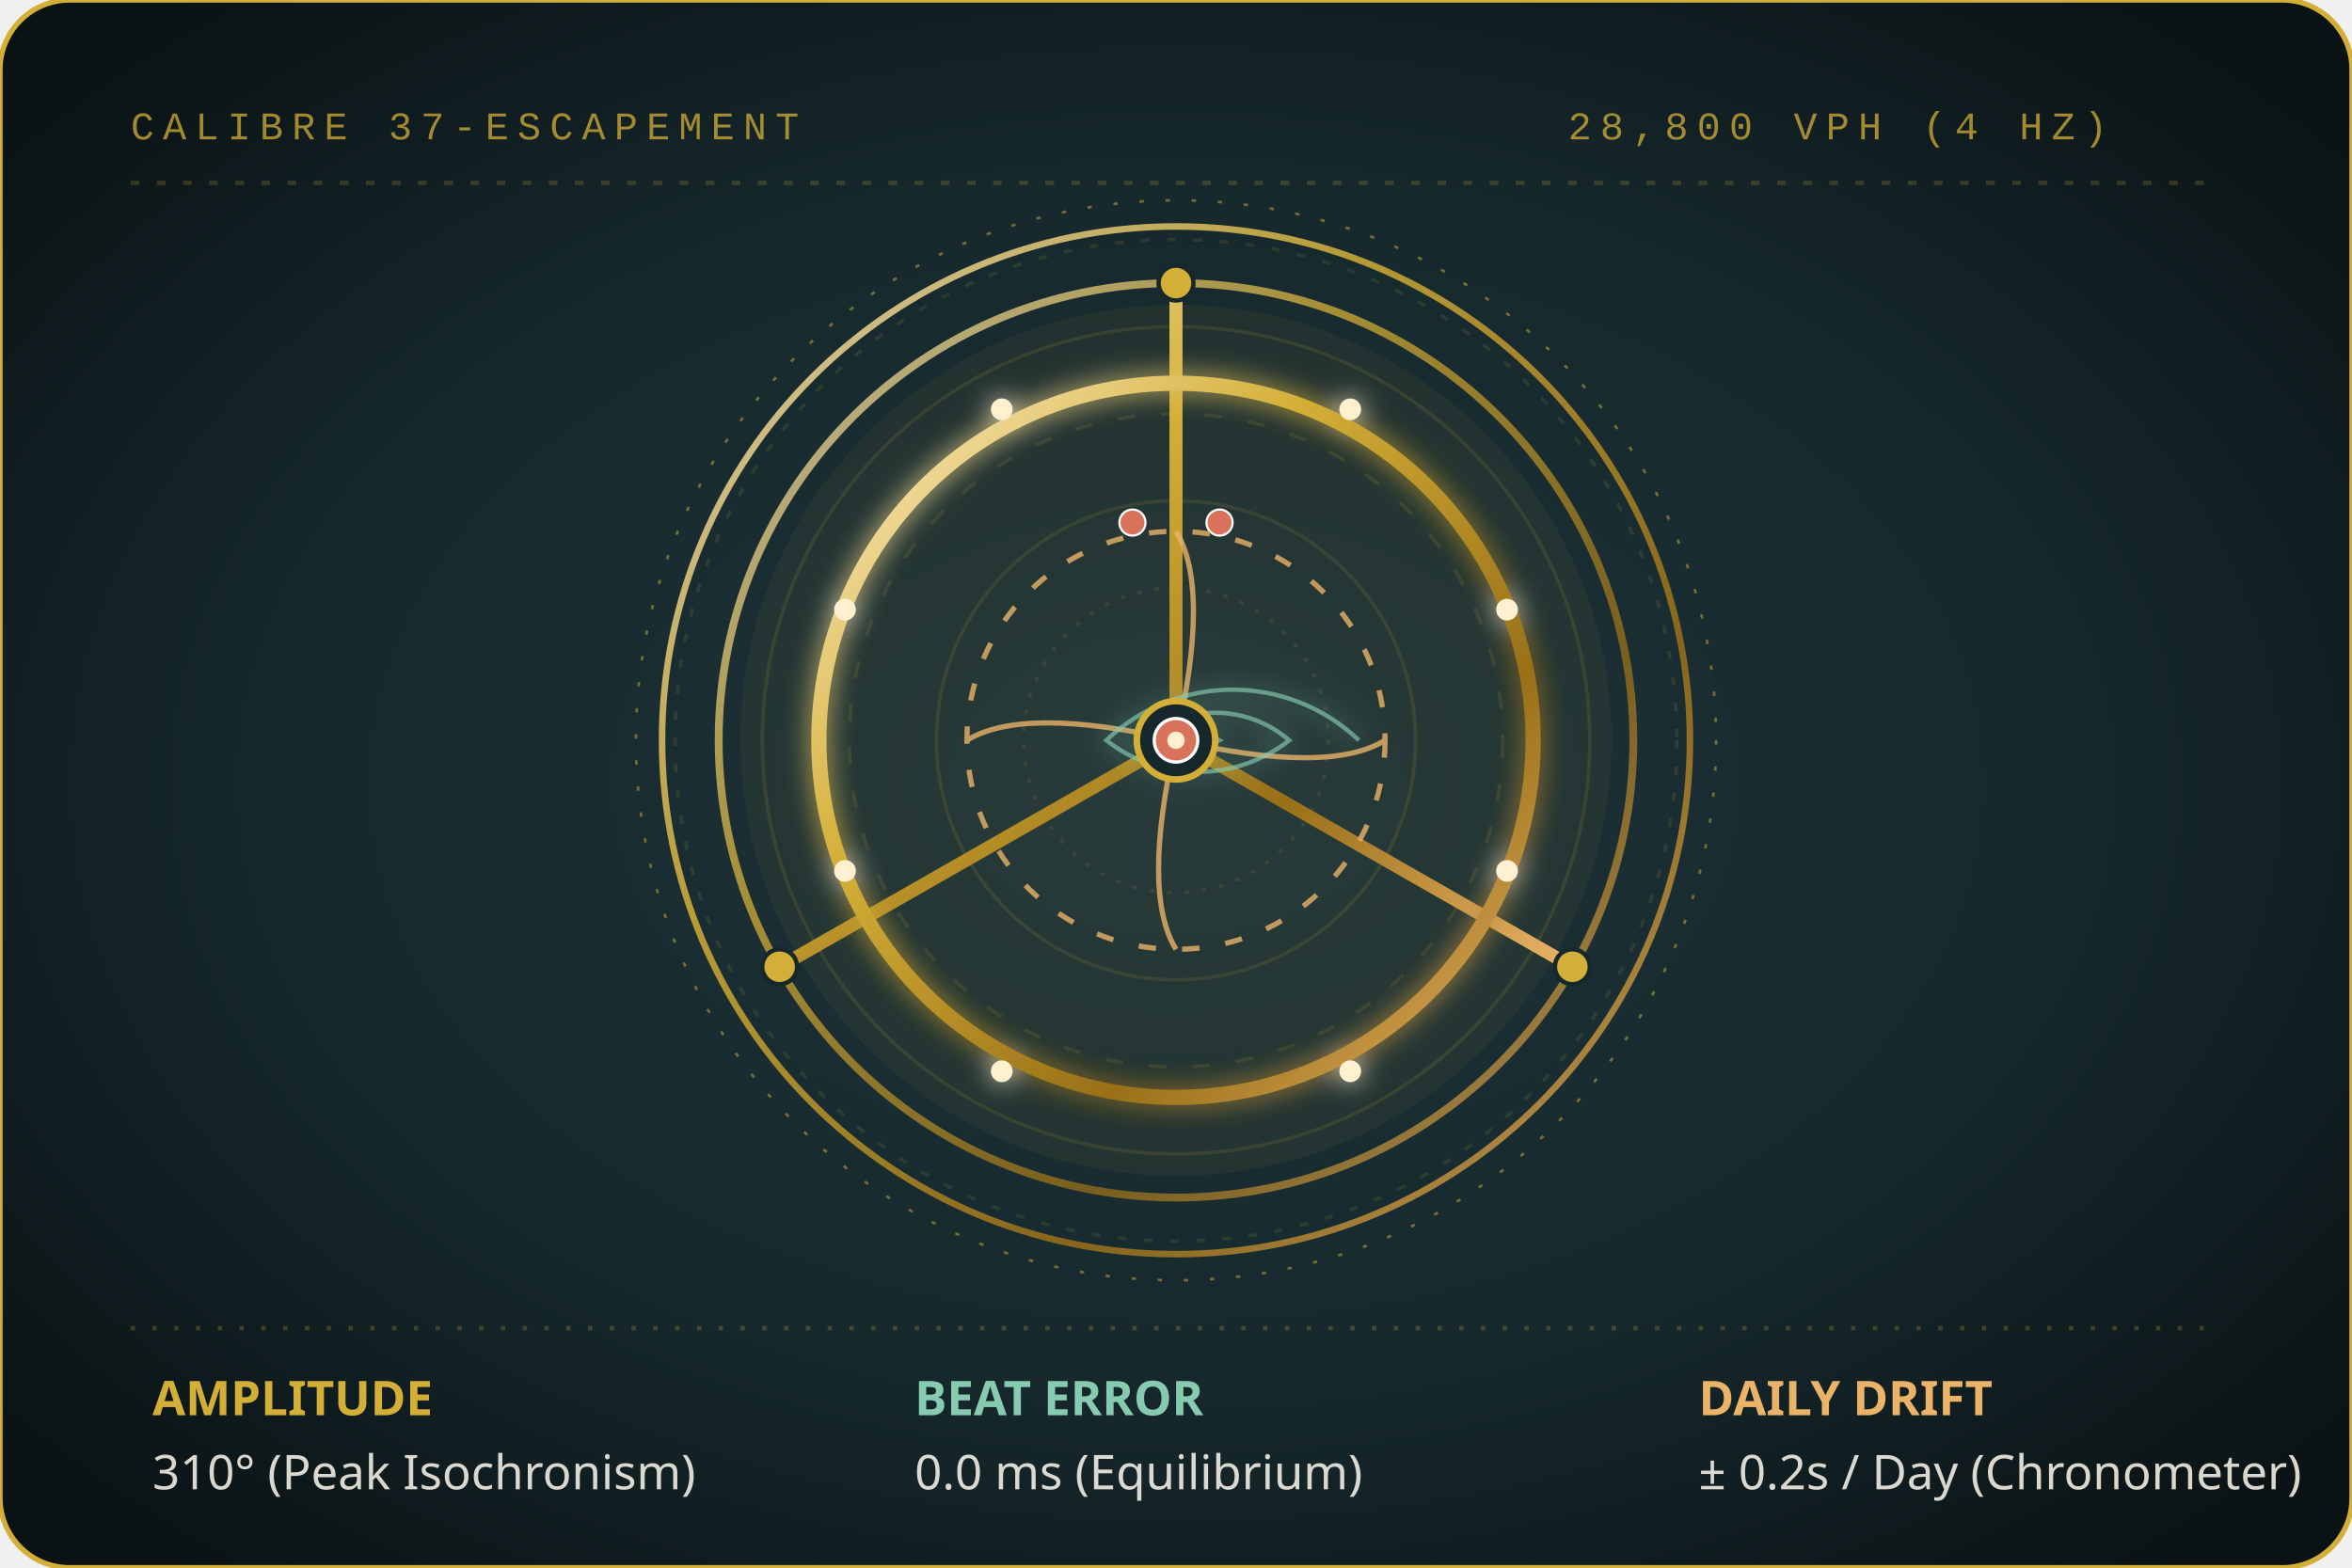
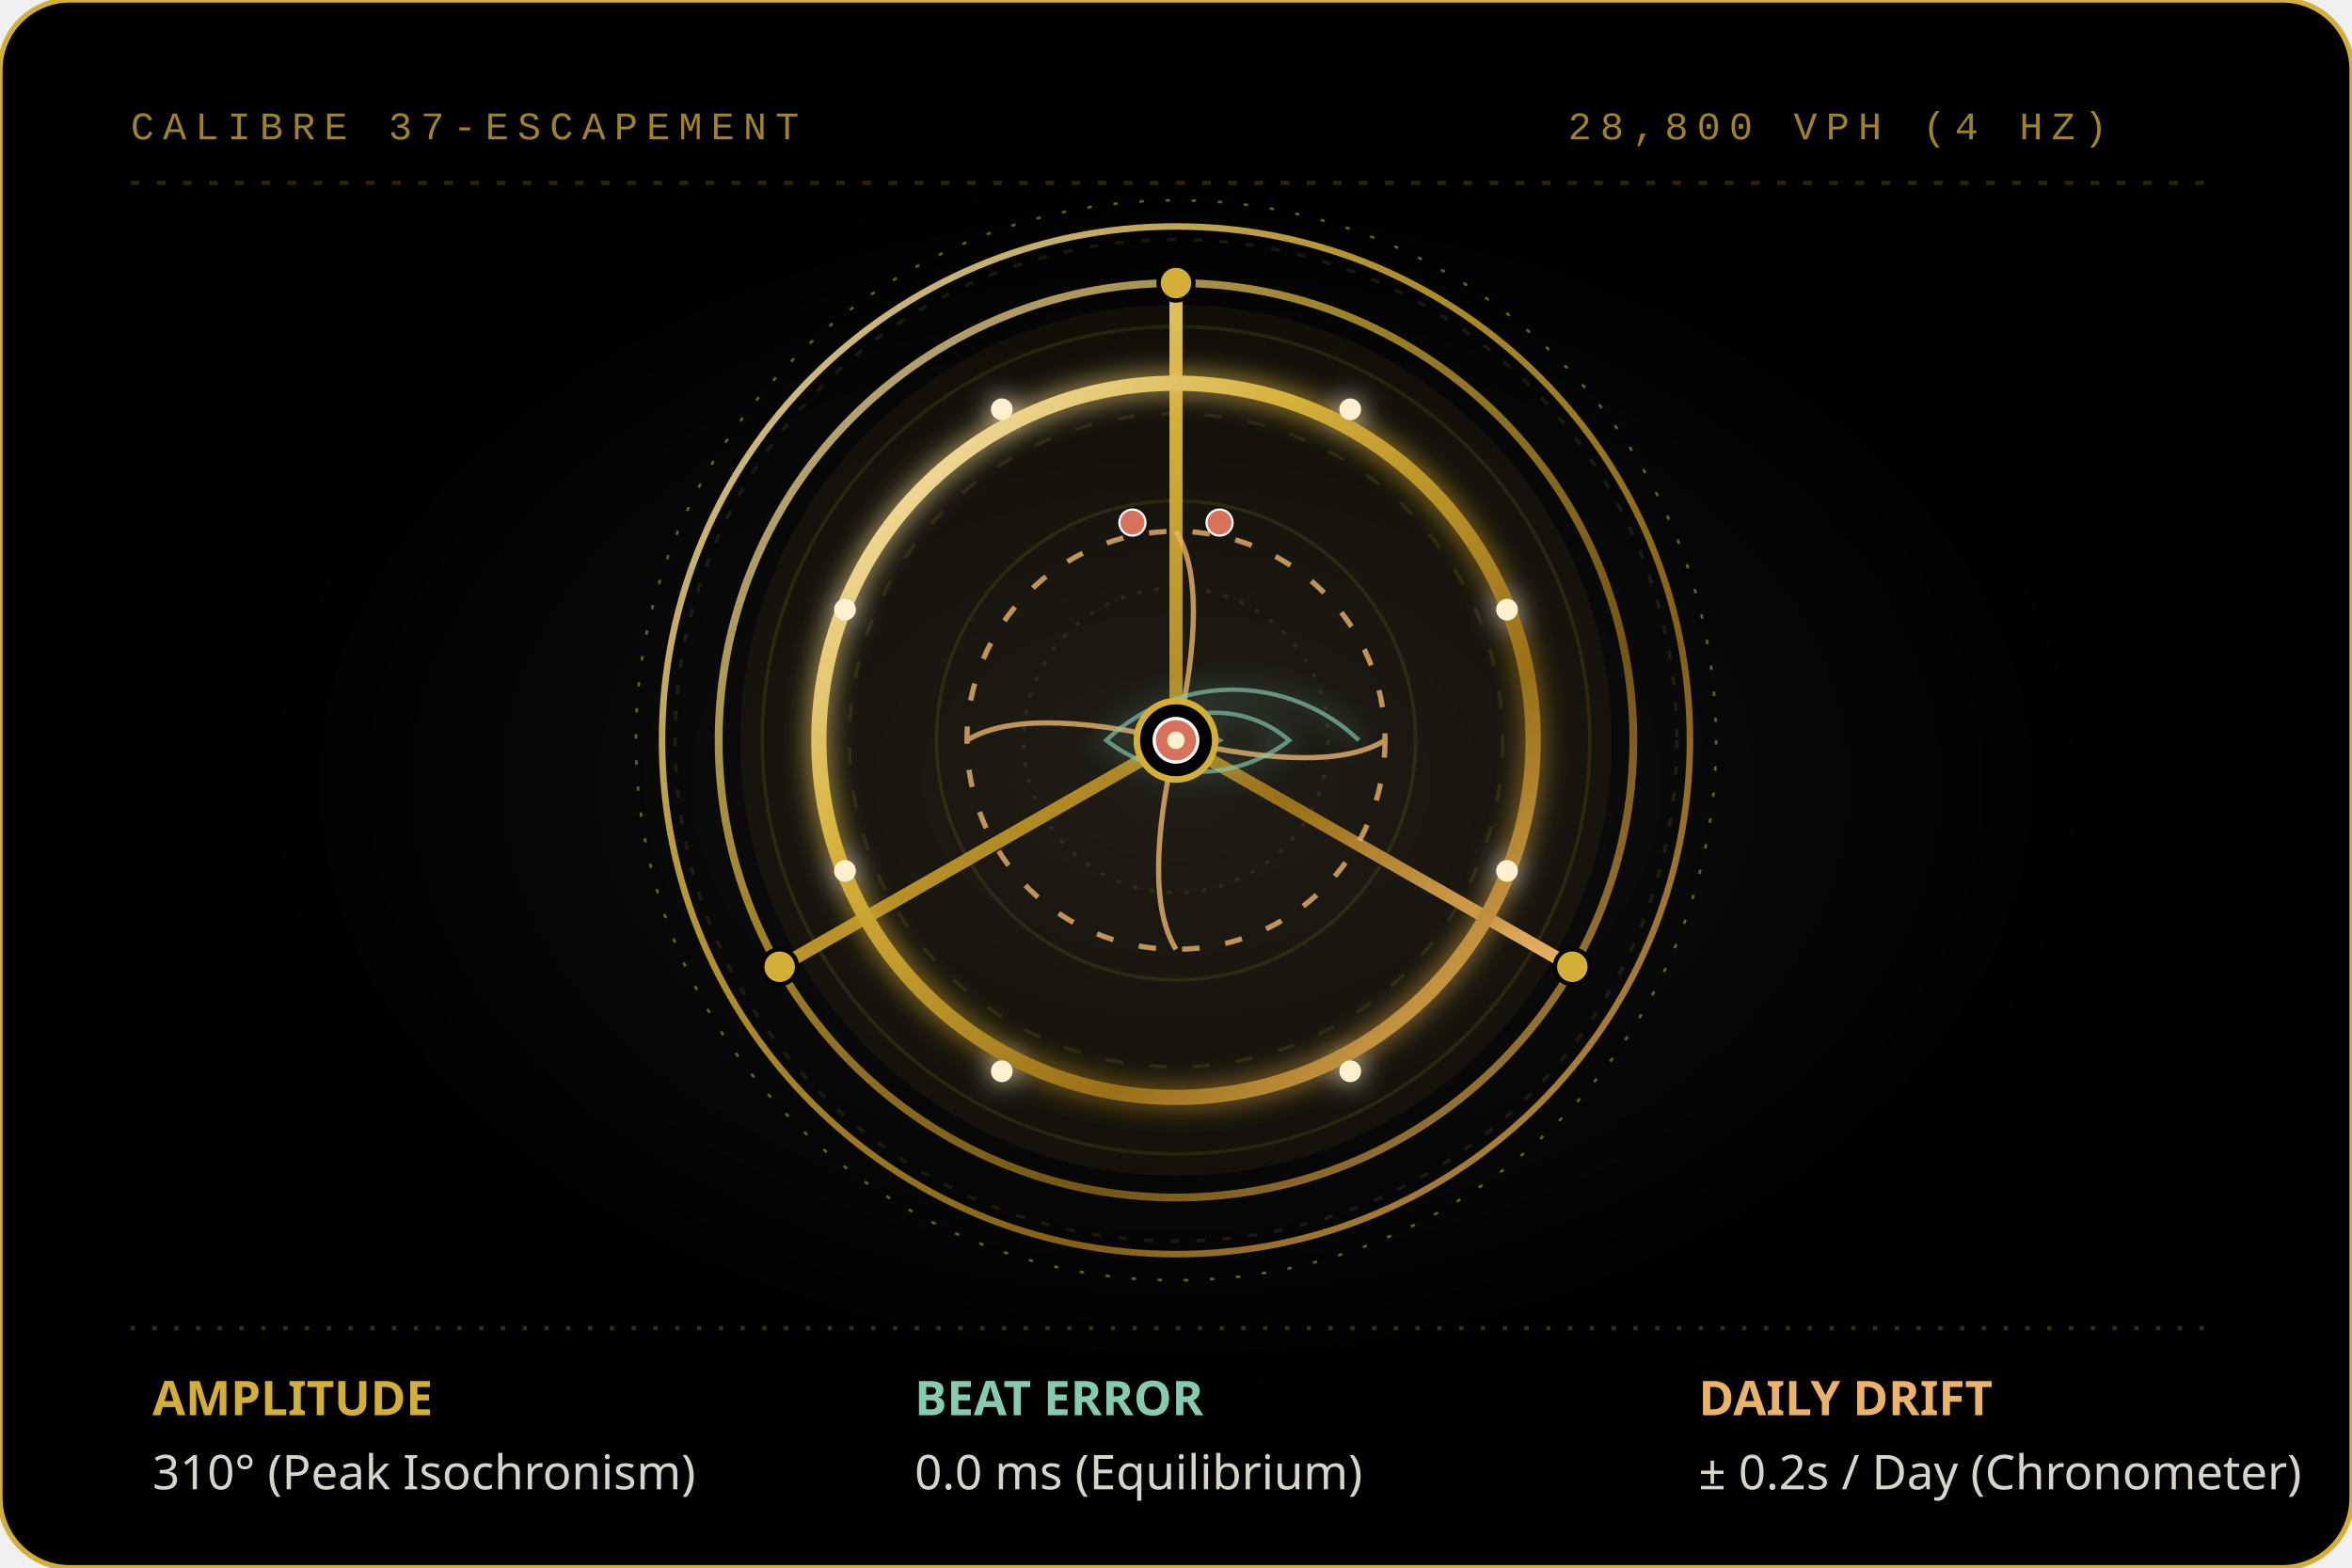
<svg xmlns="http://www.w3.org/2000/svg" viewBox="0 0 540 360" width="100%" height="100%">
  <defs>
    <radialGradient id="tourbillonPlate" cx="50%" cy="50%" r="65%">
-       <stop offset="0%" stop-color="#1e343a" />
-       <stop offset="60%" stop-color="#16282C" />
-       <stop offset="100%" stop-color="#0a1214" />
+       <stop offset="0%" stop-color="#141414" />
+       <stop offset="60%" stop-color="#000000" />
+       <stop offset="100%" stop-color="#000000" />
    </radialGradient>
    <linearGradient id="giltGold" x1="0%" y1="0%" x2="100%" y2="100%">
      <stop offset="0%" stop-color="#FFF0D0" />
      <stop offset="35%" stop-color="#D4AF37" />
      <stop offset="70%" stop-color="#997018" />
      <stop offset="100%" stop-color="#EAB368" />
    </linearGradient>
    <linearGradient id="burnishedBronze" x1="0%" y1="0%" x2="100%" y2="100%">
      <stop offset="0%" stop-color="#9E7B56" />
-       <stop offset="100%" stop-color="#16282C" />
+       <stop offset="100%" stop-color="#000000" />
    </linearGradient>
    <filter id="escapementGlow" x="-20%" y="-20%" width="140%" height="140%">
      <feGaussianBlur stdDeviation="3" result="blur" />
      <feComposite in="SourceGraphic" in2="blur" operator="over" />
    </filter>
  </defs>
  <style>
    @keyframes rotateCage {
      from { transform: rotate(0deg); }
      to { transform: rotate(360deg); }
    }
    @keyframes oscillateWheel {
      0% { transform: rotate(-135deg); }
      50% { transform: rotate(135deg); }
      100% { transform: rotate(-135deg); }
    }
    @keyframes palletClick {
      0%, 100% { transform: rotate(-12deg); }
      50% { transform: rotate(12deg); }
    }
    @keyframes pulseJewel {
      0%, 100% { opacity: 0.7; transform: scale(1); }
      50% { opacity: 1; transform: scale(1.3); }
    }
    @keyframes pulseHalo {
      0%, 100% { opacity: 0.2; }
      50% { opacity: 0.6; }
    }

    .tourbillon-cage { transform-origin: 270px 170px; animation: rotateCage 18s linear infinite; }
    .balance-wheel { transform-origin: 270px 170px; animation: oscillateWheel 0.75s cubic-bezier(0.45, 0.05, 0.55, 0.95) infinite; }
    .pallet-fork { transform-origin: 270px 95px; animation: palletClick 0.375s ease-in-out infinite; }
    .jewel-glow { animation: pulseJewel 0.75s ease-in-out infinite; }
    .halo-glow { animation: pulseHalo 3s ease-in-out infinite; }
  </style>
  <rect width="540" height="360" rx="16" fill="url(#tourbillonPlate)" stroke="#D4AF37" stroke-width="1.2" />
  <g font-family="'Courier New', monospace" font-size="9" fill="#D4AF37" opacity="0.75" letter-spacing="2">
    <text x="30" y="32">CALIBRE 37-ESCAPEMENT</text>
    <text x="360" y="32">28,800 VPH (4 HZ)</text>
  </g>
  <line x1="30" y1="42" x2="510" y2="42" stroke="#D4AF37" stroke-opacity="0.2" stroke-dasharray="2 4" />
  <g opacity="0.12" stroke="#D4AF37" stroke-width="0.8" fill="none">
    <circle cx="270" cy="170" r="115" stroke-dasharray="2 4" />
    <circle cx="270" cy="170" r="95" />
    <circle cx="270" cy="170" r="75" stroke-dasharray="4 6" />
    <circle cx="270" cy="170" r="55" />
    <circle cx="270" cy="170" r="35" stroke-dasharray="1 3" />
  </g>
  <circle cx="270" cy="170" r="100" fill="#D4AF37" fill-opacity="0.06" class="halo-glow" />
  <circle cx="270" cy="170" r="118" stroke="url(#giltGold)" stroke-width="1.5" fill="none" opacity="0.85" />
  <circle cx="270" cy="170" r="124" stroke="#D4AF37" stroke-width="0.6" stroke-dasharray="1 5" fill="none" opacity="0.5" />
  <g class="pallet-fork">
    <line x1="270" y1="95" x2="270" y2="125" stroke="#D4AF37" stroke-width="2.5" />
    <circle cx="260" cy="120" r="3" fill="#D9725B" stroke="#ffffff" stroke-width="0.5" class="jewel-glow" />
    <circle cx="280" cy="120" r="3" fill="#D9725B" stroke="#ffffff" stroke-width="0.5" class="jewel-glow" />
  </g>
  <g class="tourbillon-cage">
    <path d="M 270 170 L 270 65 M 270 170 L 179 222 M 270 170 L 361 222" stroke="url(#giltGold)" stroke-width="3" stroke-linecap="round" />
    <circle cx="270" cy="170" r="105" stroke="url(#giltGold)" stroke-width="1.8" fill="none" opacity="0.75" />
-     <circle cx="270" cy="65" r="4" fill="#D4AF37" stroke="#16282C" stroke-width="1" />
-     <circle cx="179" cy="222" r="4" fill="#D4AF37" stroke="#16282C" stroke-width="1" />
-     <circle cx="361" cy="222" r="4" fill="#D4AF37" stroke="#16282C" stroke-width="1" />
+     <circle cx="270" cy="65" r="4" fill="#D4AF37" stroke="#000000" stroke-width="1" />
+     <circle cx="179" cy="222" r="4" fill="#D4AF37" stroke="#000000" stroke-width="1" />
+     <circle cx="361" cy="222" r="4" fill="#D4AF37" stroke="#000000" stroke-width="1" />
    <g stroke="#EAB368" stroke-width="1.2" fill="none" opacity="0.8">
      <circle cx="270" cy="170" r="48" stroke-dasharray="4 6" />
      <path d="M 270 122 Q 278 135 270 170 M 318 170 Q 305 178 270 170 M 270 218 Q 262 205 270 170 M 222 170 Q 235 162 270 170" />
    </g>
  </g>
  <g class="balance-wheel" filter="url(#escapementGlow)">
    <circle cx="270" cy="170" r="82" stroke="url(#giltGold)" stroke-width="3.5" fill="none" />
    <g stroke="#86CBB0" stroke-width="1" fill="none" opacity="0.65">
      <path d="M 270 170 A 10 10 0 0 1 280 170 A 18 18 0 0 1 262 170 A 26 26 0 0 1 296 170 A 34 34 0 0 1 254 170 A 42 42 0 0 1 312 170" />
    </g>
    <line x1="188" y1="170" x2="352" y2="170" stroke="url(#giltGold)" stroke-width="2" />
    <circle cx="194" cy="140" r="2.5" fill="#FFF0D0" />
    <circle cx="346" cy="140" r="2.5" fill="#FFF0D0" />
    <circle cx="194" cy="200" r="2.5" fill="#FFF0D0" />
    <circle cx="346" cy="200" r="2.5" fill="#FFF0D0" />
    <circle cx="230" cy="94" r="2.5" fill="#FFF0D0" />
    <circle cx="310" cy="94" r="2.5" fill="#FFF0D0" />
    <circle cx="230" cy="246" r="2.5" fill="#FFF0D0" />
    <circle cx="310" cy="246" r="2.5" fill="#FFF0D0" />
  </g>
-   <circle cx="270" cy="170" r="9" fill="#16282C" stroke="#D4AF37" stroke-width="1.5" />
+   <circle cx="270" cy="170" r="9" fill="#000000" stroke="#D4AF37" stroke-width="1.5" />
  <circle cx="270" cy="170" r="5" fill="#D9725B" stroke="#ffffff" stroke-width="0.75" />
  <circle cx="270" cy="170" r="2" fill="#FFF0D0" />
  <line x1="30" y1="305" x2="510" y2="305" stroke="#D4AF37" stroke-opacity="0.25" stroke-dasharray="1 4" />
  <g font-family="'DM Sans', 'Segoe UI', sans-serif" font-size="11" fill="#FEF9EE">
    <text x="35" y="325" fill="#D4AF37" font-weight="700">AMPLITUDE</text>
    <text x="35" y="342" opacity="0.85">310° (Peak Isochronism)</text>
    <text x="210" y="325" fill="#86CBB0" font-weight="700">BEAT ERROR</text>
    <text x="210" y="342" opacity="0.85">0.0 ms (Equilibrium)</text>
    <text x="390" y="325" fill="#EAB368" font-weight="700">DAILY DRIFT</text>
    <text x="390" y="342" opacity="0.85">± 0.2s / Day (Chronometer)</text>
  </g>
</svg>
